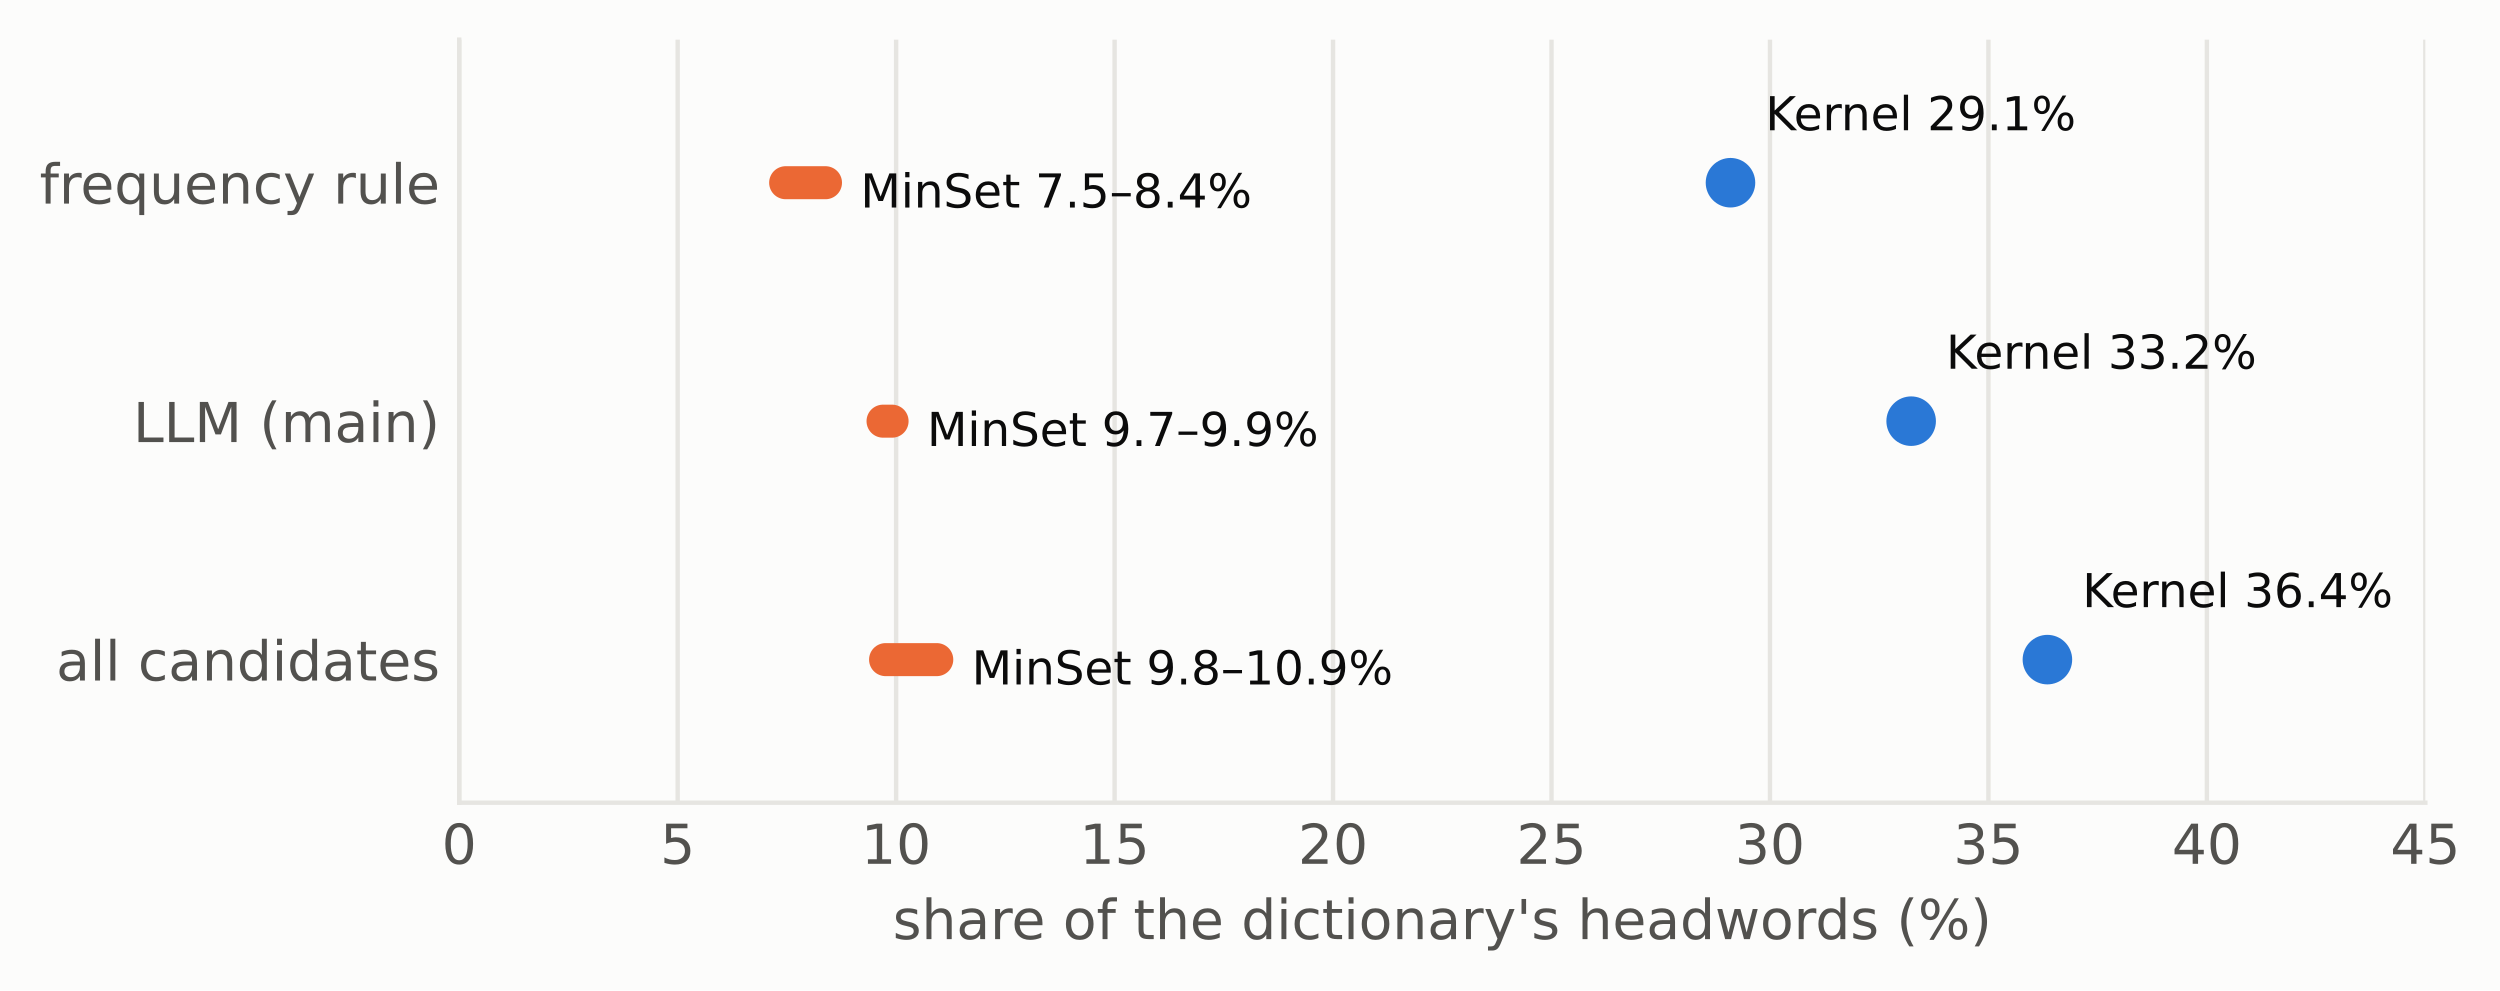
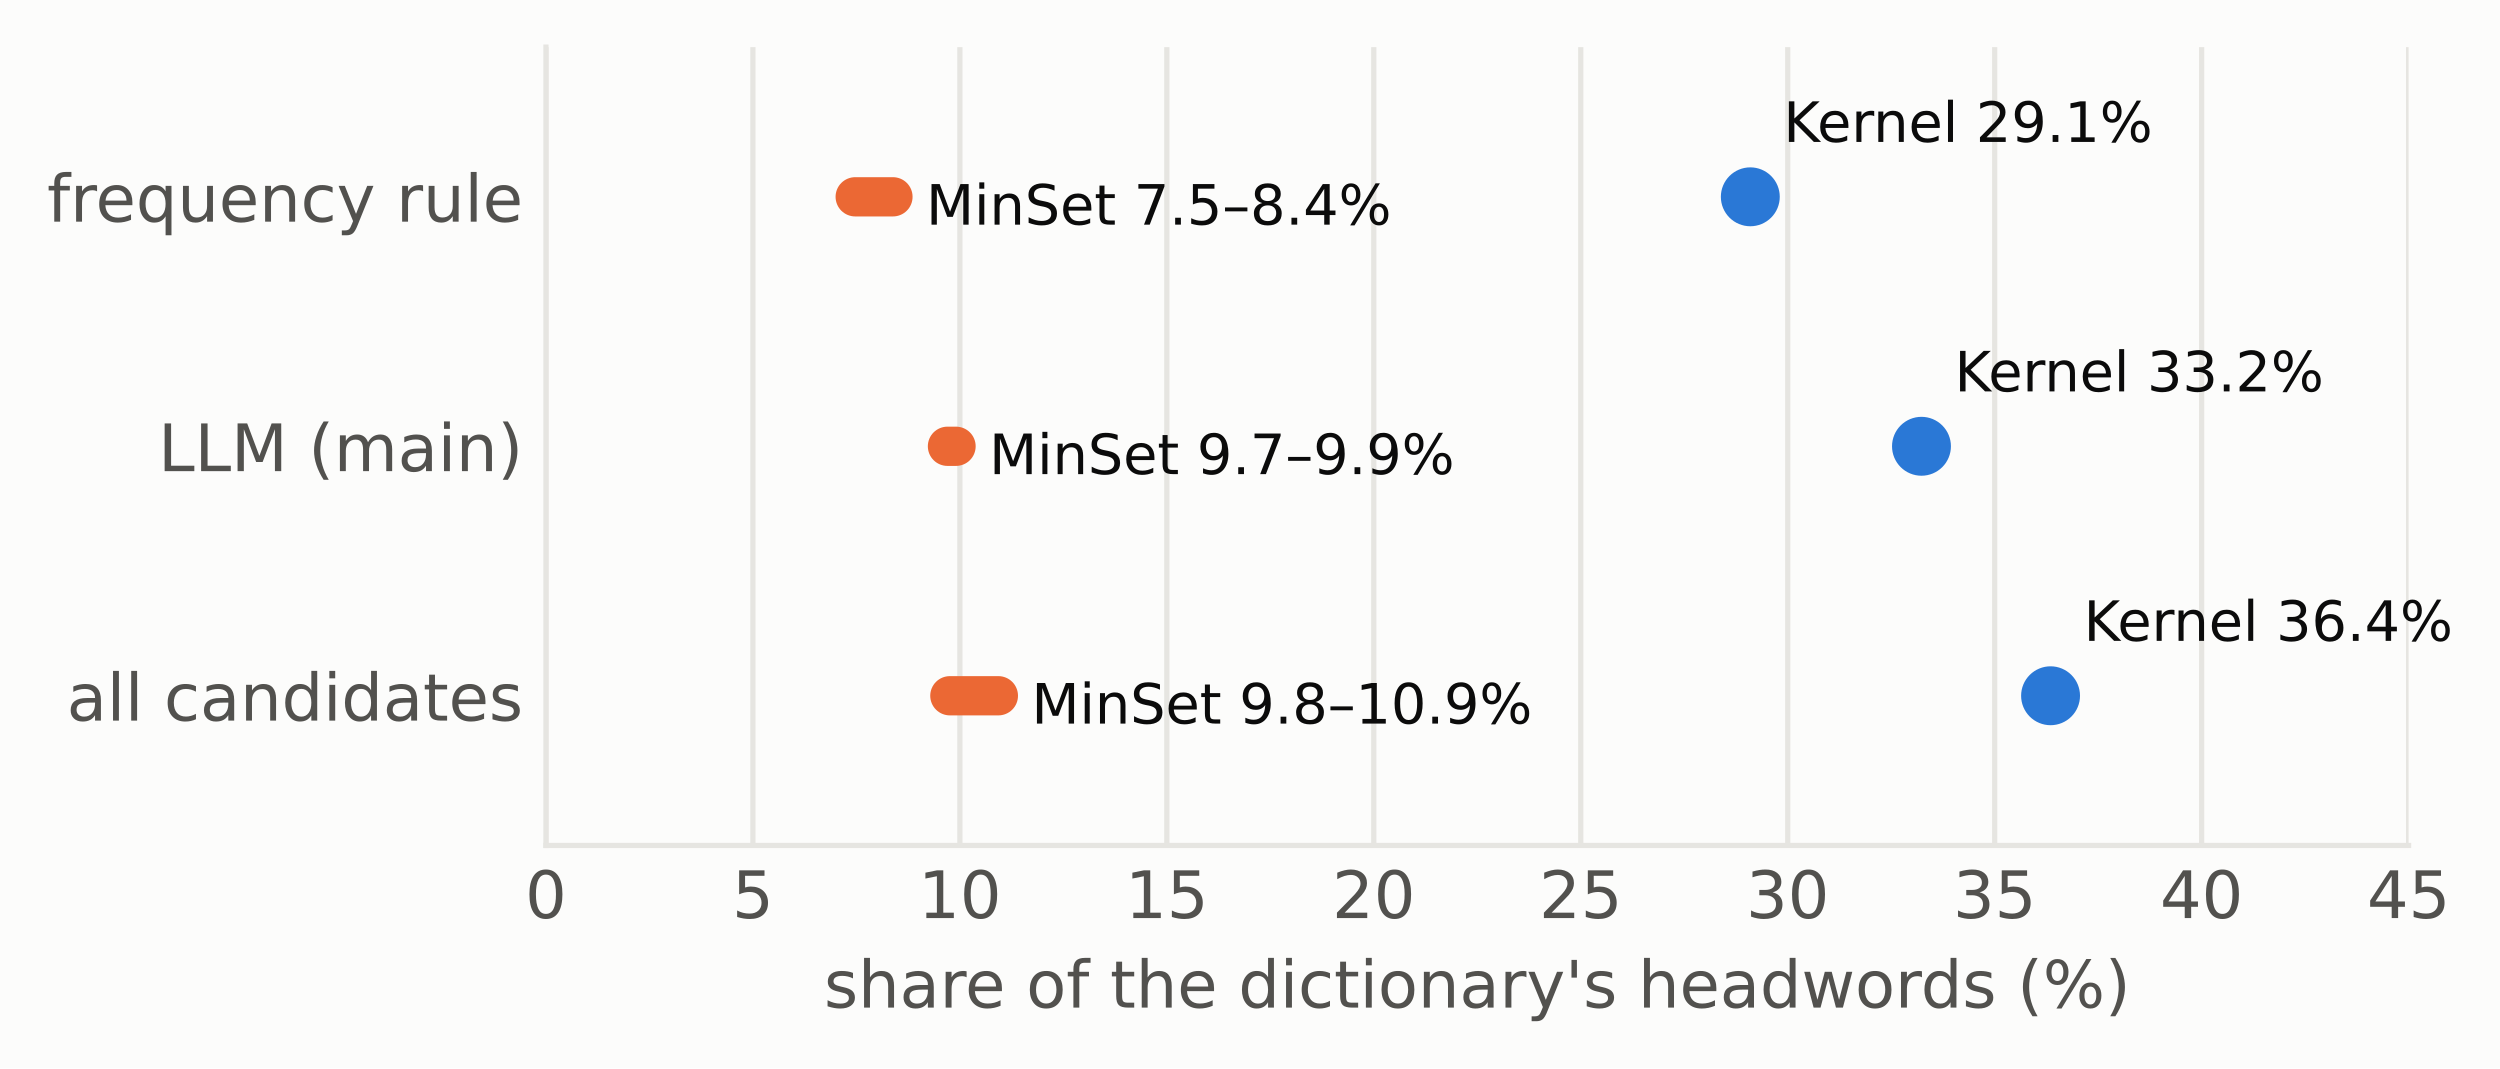
- <svg xmlns="http://www.w3.org/2000/svg" xmlns:xlink="http://www.w3.org/1999/xlink" width="454.093pt" height="179.856pt" viewBox="0 0 454.093 179.856" version="1.1">
+ <svg xmlns="http://www.w3.org/2000/svg" xmlns:xlink="http://www.w3.org/1999/xlink" width="381.955pt" height="163.224pt" viewBox="0 0 381.955 163.224" version="1.1">
  <defs>
    <style type="text/css">*{stroke-linejoin: round; stroke-linecap: butt}</style>
  </defs>
  <g id="figure_1">
    <g id="patch_1">
-       <path d="M 0 179.856  L 454.093 179.856  L 454.093 0  L 0 0  z " style="fill: #fcfcfb" />
+       <path d="M 0 163.224  L 381.955 163.224  L 381.955 0  L 0 0  z " style="fill: #fcfcfb" />
    </g>
    <g id="axes_1">
      <g id="patch_2">
-         <path d="M 83.411 145.8  L 440.531 145.8  L 440.531 7.2  L 83.411 7.2  z " style="fill: #fcfcfb" />
+         <path d="M 83.411 129.168  L 367.991 129.168  L 367.991 7.2  L 83.411 7.2  z " style="fill: #fcfcfb" />
      </g>
      <g id="matplotlib.axis_1">
        <g id="xtick_1">
          <g id="line2d_1">
-             <path d="M 83.411 145.8  L 83.411 7.2  " clip-path="url(#p596a1b1b0e)" style="fill: none; stroke: #e6e5e1; stroke-width: 0.8; stroke-linecap: square" />
+             <path d="M 83.411 129.168  L 83.411 7.2  " clip-path="url(#p645dcffd14)" style="fill: none; stroke: #e6e5e1; stroke-width: 0.8; stroke-linecap: square" />
          </g>
          <g id="line2d_2" />
          <g id="text_1">
-             <g style="fill: #52514e" transform="translate(80.22969 156.8984) scale(0.1 -0.1)">
+             <g style="fill: #52514e" transform="translate(80.22969 140.2664) scale(0.1 -0.1)">
              <defs>
                <path id="DejaVuSans-30" d="M 2034 4250  Q 1547 4250 1301 3770  Q 1056 3291 1056 2328  Q 1056 1369 1301 889  Q 1547 409 2034 409  Q 2525 409 2770 889  Q 3016 1369 3016 2328  Q 3016 3291 2770 3770  Q 2525 4250 2034 4250  z M 2034 4750  Q 2819 4750 3233 4129  Q 3647 3509 3647 2328  Q 3647 1150 3233 529  Q 2819 -91 2034 -91  Q 1250 -91 836 529  Q 422 1150 422 2328  Q 422 3509 836 4129  Q 1250 4750 2034 4750  z " transform="scale(0.015625)" />
              </defs>
              <use xlink:href="#DejaVuSans-30" />
            </g>
          </g>
        </g>
        <g id="xtick_2">
          <g id="line2d_3">
-             <path d="M 123.091 145.8  L 123.091 7.2  " clip-path="url(#p596a1b1b0e)" style="fill: none; stroke: #e6e5e1; stroke-width: 0.8; stroke-linecap: square" />
+             <path d="M 115.031 129.168  L 115.031 7.2  " clip-path="url(#p645dcffd14)" style="fill: none; stroke: #e6e5e1; stroke-width: 0.8; stroke-linecap: square" />
          </g>
          <g id="line2d_4" />
          <g id="text_2">
-             <g style="fill: #52514e" transform="translate(119.9097 156.8984) scale(0.1 -0.1)">
+             <g style="fill: #52514e" transform="translate(111.8497 140.2664) scale(0.1 -0.1)">
              <defs>
                <path id="DejaVuSans-35" d="M 691 4666  L 3169 4666  L 3169 4134  L 1269 4134  L 1269 2991  Q 1406 3038 1543 3061  Q 1681 3084 1819 3084  Q 2600 3084 3056 2656  Q 3513 2228 3513 1497  Q 3513 744 3044 326  Q 2575 -91 1722 -91  Q 1428 -91 1123 -41  Q 819 9 494 109  L 494 744  Q 775 591 1075 516  Q 1375 441 1709 441  Q 2250 441 2565 725  Q 2881 1009 2881 1497  Q 2881 1984 2565 2268  Q 2250 2553 1709 2553  Q 1456 2553 1204 2497  Q 953 2441 691 2322  L 691 4666  z " transform="scale(0.015625)" />
              </defs>
              <use xlink:href="#DejaVuSans-35" />
            </g>
          </g>
        </g>
        <g id="xtick_3">
          <g id="line2d_5">
-             <path d="M 162.771 145.8  L 162.771 7.2  " clip-path="url(#p596a1b1b0e)" style="fill: none; stroke: #e6e5e1; stroke-width: 0.8; stroke-linecap: square" />
+             <path d="M 146.651 129.168  L 146.651 7.2  " clip-path="url(#p645dcffd14)" style="fill: none; stroke: #e6e5e1; stroke-width: 0.8; stroke-linecap: square" />
          </g>
          <g id="line2d_6" />
          <g id="text_3">
-             <g style="fill: #52514e" transform="translate(156.4084 156.8984) scale(0.1 -0.1)">
+             <g style="fill: #52514e" transform="translate(140.2884 140.2664) scale(0.1 -0.1)">
              <defs>
                <path id="DejaVuSans-31" d="M 794 531  L 1825 531  L 1825 4091  L 703 3866  L 703 4441  L 1819 4666  L 2450 4666  L 2450 531  L 3481 531  L 3481 0  L 794 0  L 794 531  z " transform="scale(0.015625)" />
              </defs>
              <use xlink:href="#DejaVuSans-31" />
              <use xlink:href="#DejaVuSans-30" transform="translate(63.62305 0)" />
            </g>
          </g>
        </g>
        <g id="xtick_4">
          <g id="line2d_7">
-             <path d="M 202.451 145.8  L 202.451 7.2  " clip-path="url(#p596a1b1b0e)" style="fill: none; stroke: #e6e5e1; stroke-width: 0.8; stroke-linecap: square" />
+             <path d="M 178.271 129.168  L 178.271 7.2  " clip-path="url(#p645dcffd14)" style="fill: none; stroke: #e6e5e1; stroke-width: 0.8; stroke-linecap: square" />
          </g>
          <g id="line2d_8" />
          <g id="text_4">
-             <g style="fill: #52514e" transform="translate(196.0884 156.8984) scale(0.1 -0.1)">
+             <g style="fill: #52514e" transform="translate(171.9084 140.2664) scale(0.1 -0.1)">
              <use xlink:href="#DejaVuSans-31" />
              <use xlink:href="#DejaVuSans-35" transform="translate(63.62305 0)" />
            </g>
          </g>
        </g>
        <g id="xtick_5">
          <g id="line2d_9">
-             <path d="M 242.131 145.8  L 242.131 7.2  " clip-path="url(#p596a1b1b0e)" style="fill: none; stroke: #e6e5e1; stroke-width: 0.8; stroke-linecap: square" />
+             <path d="M 209.891 129.168  L 209.891 7.2  " clip-path="url(#p645dcffd14)" style="fill: none; stroke: #e6e5e1; stroke-width: 0.8; stroke-linecap: square" />
          </g>
          <g id="line2d_10" />
          <g id="text_5">
-             <g style="fill: #52514e" transform="translate(235.7684 156.8984) scale(0.1 -0.1)">
+             <g style="fill: #52514e" transform="translate(203.5284 140.2664) scale(0.1 -0.1)">
              <defs>
                <path id="DejaVuSans-32" d="M 1228 531  L 3431 531  L 3431 0  L 469 0  L 469 531  Q 828 903 1448 1529  Q 2069 2156 2228 2338  Q 2531 2678 2651 2914  Q 2772 3150 2772 3378  Q 2772 3750 2511 3984  Q 2250 4219 1831 4219  Q 1534 4219 1204 4116  Q 875 4013 500 3803  L 500 4441  Q 881 4594 1212 4672  Q 1544 4750 1819 4750  Q 2544 4750 2975 4387  Q 3406 4025 3406 3419  Q 3406 3131 3298 2873  Q 3191 2616 2906 2266  Q 2828 2175 2409 1742  Q 1991 1309 1228 531  z " transform="scale(0.015625)" />
              </defs>
              <use xlink:href="#DejaVuSans-32" />
              <use xlink:href="#DejaVuSans-30" transform="translate(63.62305 0)" />
            </g>
          </g>
        </g>
        <g id="xtick_6">
          <g id="line2d_11">
-             <path d="M 281.811 145.8  L 281.811 7.2  " clip-path="url(#p596a1b1b0e)" style="fill: none; stroke: #e6e5e1; stroke-width: 0.8; stroke-linecap: square" />
+             <path d="M 241.511 129.168  L 241.511 7.2  " clip-path="url(#p645dcffd14)" style="fill: none; stroke: #e6e5e1; stroke-width: 0.8; stroke-linecap: square" />
          </g>
          <g id="line2d_12" />
          <g id="text_6">
-             <g style="fill: #52514e" transform="translate(275.4484 156.8984) scale(0.1 -0.1)">
+             <g style="fill: #52514e" transform="translate(235.1484 140.2664) scale(0.1 -0.1)">
              <use xlink:href="#DejaVuSans-32" />
              <use xlink:href="#DejaVuSans-35" transform="translate(63.62305 0)" />
            </g>
          </g>
        </g>
        <g id="xtick_7">
          <g id="line2d_13">
-             <path d="M 321.491 145.8  L 321.491 7.2  " clip-path="url(#p596a1b1b0e)" style="fill: none; stroke: #e6e5e1; stroke-width: 0.8; stroke-linecap: square" />
+             <path d="M 273.131 129.168  L 273.131 7.2  " clip-path="url(#p645dcffd14)" style="fill: none; stroke: #e6e5e1; stroke-width: 0.8; stroke-linecap: square" />
          </g>
          <g id="line2d_14" />
          <g id="text_7">
-             <g style="fill: #52514e" transform="translate(315.1284 156.8984) scale(0.1 -0.1)">
+             <g style="fill: #52514e" transform="translate(266.7684 140.2664) scale(0.1 -0.1)">
              <defs>
                <path id="DejaVuSans-33" d="M 2597 2516  Q 3050 2419 3304 2112  Q 3559 1806 3559 1356  Q 3559 666 3084 287  Q 2609 -91 1734 -91  Q 1441 -91 1130 -33  Q 819 25 488 141  L 488 750  Q 750 597 1062 519  Q 1375 441 1716 441  Q 2309 441 2620 675  Q 2931 909 2931 1356  Q 2931 1769 2642 2001  Q 2353 2234 1838 2234  L 1294 2234  L 1294 2753  L 1863 2753  Q 2328 2753 2575 2939  Q 2822 3125 2822 3475  Q 2822 3834 2567 4026  Q 2313 4219 1838 4219  Q 1578 4219 1281 4162  Q 984 4106 628 3988  L 628 4550  Q 988 4650 1302 4700  Q 1616 4750 1894 4750  Q 2613 4750 3031 4423  Q 3450 4097 3450 3541  Q 3450 3153 3228 2886  Q 3006 2619 2597 2516  z " transform="scale(0.015625)" />
              </defs>
              <use xlink:href="#DejaVuSans-33" />
              <use xlink:href="#DejaVuSans-30" transform="translate(63.62305 0)" />
            </g>
          </g>
        </g>
        <g id="xtick_8">
          <g id="line2d_15">
-             <path d="M 361.171 145.8  L 361.171 7.2  " clip-path="url(#p596a1b1b0e)" style="fill: none; stroke: #e6e5e1; stroke-width: 0.8; stroke-linecap: square" />
+             <path d="M 304.751 129.168  L 304.751 7.2  " clip-path="url(#p645dcffd14)" style="fill: none; stroke: #e6e5e1; stroke-width: 0.8; stroke-linecap: square" />
          </g>
          <g id="line2d_16" />
          <g id="text_8">
-             <g style="fill: #52514e" transform="translate(354.8084 156.8984) scale(0.1 -0.1)">
+             <g style="fill: #52514e" transform="translate(298.3884 140.2664) scale(0.1 -0.1)">
              <use xlink:href="#DejaVuSans-33" />
              <use xlink:href="#DejaVuSans-35" transform="translate(63.62305 0)" />
            </g>
          </g>
        </g>
        <g id="xtick_9">
          <g id="line2d_17">
-             <path d="M 400.851 145.8  L 400.851 7.2  " clip-path="url(#p596a1b1b0e)" style="fill: none; stroke: #e6e5e1; stroke-width: 0.8; stroke-linecap: square" />
+             <path d="M 336.371 129.168  L 336.371 7.2  " clip-path="url(#p645dcffd14)" style="fill: none; stroke: #e6e5e1; stroke-width: 0.8; stroke-linecap: square" />
          </g>
          <g id="line2d_18" />
          <g id="text_9">
-             <g style="fill: #52514e" transform="translate(394.4884 156.8984) scale(0.1 -0.1)">
+             <g style="fill: #52514e" transform="translate(330.0084 140.2664) scale(0.1 -0.1)">
              <defs>
                <path id="DejaVuSans-34" d="M 2419 4116  L 825 1625  L 2419 1625  L 2419 4116  z M 2253 4666  L 3047 4666  L 3047 1625  L 3713 1625  L 3713 1100  L 3047 1100  L 3047 0  L 2419 0  L 2419 1100  L 313 1100  L 313 1709  L 2253 4666  z " transform="scale(0.015625)" />
              </defs>
              <use xlink:href="#DejaVuSans-34" />
              <use xlink:href="#DejaVuSans-30" transform="translate(63.62305 0)" />
            </g>
          </g>
        </g>
        <g id="xtick_10">
          <g id="line2d_19">
-             <path d="M 440.531 145.8  L 440.531 7.2  " clip-path="url(#p596a1b1b0e)" style="fill: none; stroke: #e6e5e1; stroke-width: 0.8; stroke-linecap: square" />
+             <path d="M 367.991 129.168  L 367.991 7.2  " clip-path="url(#p645dcffd14)" style="fill: none; stroke: #e6e5e1; stroke-width: 0.8; stroke-linecap: square" />
          </g>
          <g id="line2d_20" />
          <g id="text_10">
-             <g style="fill: #52514e" transform="translate(434.1684 156.8984) scale(0.1 -0.1)">
+             <g style="fill: #52514e" transform="translate(361.6284 140.2664) scale(0.1 -0.1)">
              <use xlink:href="#DejaVuSans-34" />
              <use xlink:href="#DejaVuSans-35" transform="translate(63.62305 0)" />
            </g>
          </g>
        </g>
        <g id="text_11">
-           <g style="fill: #52514e" transform="translate(162.1647 170.5766) scale(0.1 -0.1)">
+           <g style="fill: #52514e" transform="translate(125.8947 153.9446) scale(0.1 -0.1)">
            <defs>
              <path id="DejaVuSans-73" d="M 2834 3397  L 2834 2853  Q 2591 2978 2328 3040  Q 2066 3103 1784 3103  Q 1356 3103 1142 2972  Q 928 2841 928 2578  Q 928 2378 1081 2264  Q 1234 2150 1697 2047  L 1894 2003  Q 2506 1872 2764 1633  Q 3022 1394 3022 966  Q 3022 478 2636 193  Q 2250 -91 1575 -91  Q 1294 -91 989 -36  Q 684 19 347 128  L 347 722  Q 666 556 975 473  Q 1284 391 1588 391  Q 1994 391 2212 530  Q 2431 669 2431 922  Q 2431 1156 2273 1281  Q 2116 1406 1581 1522  L 1381 1569  Q 847 1681 609 1914  Q 372 2147 372 2553  Q 372 3047 722 3315  Q 1072 3584 1716 3584  Q 2034 3584 2315 3537  Q 2597 3491 2834 3397  z " transform="scale(0.015625)" />
              <path id="DejaVuSans-68" d="M 3513 2113  L 3513 0  L 2938 0  L 2938 2094  Q 2938 2591 2744 2837  Q 2550 3084 2163 3084  Q 1697 3084 1428 2787  Q 1159 2491 1159 1978  L 1159 0  L 581 0  L 581 4863  L 1159 4863  L 1159 2956  Q 1366 3272 1645 3428  Q 1925 3584 2291 3584  Q 2894 3584 3203 3211  Q 3513 2838 3513 2113  z " transform="scale(0.015625)" />
              <path id="DejaVuSans-61" d="M 2194 1759  Q 1497 1759 1228 1600  Q 959 1441 959 1056  Q 959 750 1161 570  Q 1363 391 1709 391  Q 2188 391 2477 730  Q 2766 1069 2766 1631  L 2766 1759  L 2194 1759  z M 3341 1997  L 3341 0  L 2766 0  L 2766 531  Q 2569 213 2275 61  Q 1981 -91 1556 -91  Q 1019 -91 701 211  Q 384 513 384 1019  Q 384 1609 779 1909  Q 1175 2209 1959 2209  L 2766 2209  L 2766 2266  Q 2766 2663 2505 2880  Q 2244 3097 1772 3097  Q 1472 3097 1187 3025  Q 903 2953 641 2809  L 641 3341  Q 956 3463 1253 3523  Q 1550 3584 1831 3584  Q 2591 3584 2966 3190  Q 3341 2797 3341 1997  z " transform="scale(0.015625)" />
              <path id="DejaVuSans-72" d="M 2631 2963  Q 2534 3019 2420 3045  Q 2306 3072 2169 3072  Q 1681 3072 1420 2755  Q 1159 2438 1159 1844  L 1159 0  L 581 0  L 581 3500  L 1159 3500  L 1159 2956  Q 1341 3275 1631 3429  Q 1922 3584 2338 3584  Q 2397 3584 2469 3576  Q 2541 3569 2628 3553  L 2631 2963  z " transform="scale(0.015625)" />
              <path id="DejaVuSans-65" d="M 3597 1894  L 3597 1613  L 953 1613  Q 991 1019 1311 708  Q 1631 397 2203 397  Q 2534 397 2845 478  Q 3156 559 3463 722  L 3463 178  Q 3153 47 2828 -22  Q 2503 -91 2169 -91  Q 1331 -91 842 396  Q 353 884 353 1716  Q 353 2575 817 3079  Q 1281 3584 2069 3584  Q 2775 3584 3186 3129  Q 3597 2675 3597 1894  z M 3022 2063  Q 3016 2534 2758 2815  Q 2500 3097 2075 3097  Q 1594 3097 1305 2825  Q 1016 2553 972 2059  L 3022 2063  z " transform="scale(0.015625)" />
              <path id="DejaVuSans-20" transform="scale(0.015625)" />
              <path id="DejaVuSans-6f" d="M 1959 3097  Q 1497 3097 1228 2736  Q 959 2375 959 1747  Q 959 1119 1226 758  Q 1494 397 1959 397  Q 2419 397 2687 759  Q 2956 1122 2956 1747  Q 2956 2369 2687 2733  Q 2419 3097 1959 3097  z M 1959 3584  Q 2709 3584 3137 3096  Q 3566 2609 3566 1747  Q 3566 888 3137 398  Q 2709 -91 1959 -91  Q 1206 -91 779 398  Q 353 888 353 1747  Q 353 2609 779 3096  Q 1206 3584 1959 3584  z " transform="scale(0.015625)" />
              <path id="DejaVuSans-66" d="M 2375 4863  L 2375 4384  L 1825 4384  Q 1516 4384 1395 4259  Q 1275 4134 1275 3809  L 1275 3500  L 2222 3500  L 2222 3053  L 1275 3053  L 1275 0  L 697 0  L 697 3053  L 147 3053  L 147 3500  L 697 3500  L 697 3744  Q 697 4328 969 4595  Q 1241 4863 1831 4863  L 2375 4863  z " transform="scale(0.015625)" />
              <path id="DejaVuSans-74" d="M 1172 4494  L 1172 3500  L 2356 3500  L 2356 3053  L 1172 3053  L 1172 1153  Q 1172 725 1289 603  Q 1406 481 1766 481  L 2356 481  L 2356 0  L 1766 0  Q 1100 0 847 248  Q 594 497 594 1153  L 594 3053  L 172 3053  L 172 3500  L 594 3500  L 594 4494  L 1172 4494  z " transform="scale(0.015625)" />
              <path id="DejaVuSans-64" d="M 2906 2969  L 2906 4863  L 3481 4863  L 3481 0  L 2906 0  L 2906 525  Q 2725 213 2448 61  Q 2172 -91 1784 -91  Q 1150 -91 751 415  Q 353 922 353 1747  Q 353 2572 751 3078  Q 1150 3584 1784 3584  Q 2172 3584 2448 3432  Q 2725 3281 2906 2969  z M 947 1747  Q 947 1113 1208 752  Q 1469 391 1925 391  Q 2381 391 2643 752  Q 2906 1113 2906 1747  Q 2906 2381 2643 2742  Q 2381 3103 1925 3103  Q 1469 3103 1208 2742  Q 947 2381 947 1747  z " transform="scale(0.015625)" />
              <path id="DejaVuSans-69" d="M 603 3500  L 1178 3500  L 1178 0  L 603 0  L 603 3500  z M 603 4863  L 1178 4863  L 1178 4134  L 603 4134  L 603 4863  z " transform="scale(0.015625)" />
              <path id="DejaVuSans-63" d="M 3122 3366  L 3122 2828  Q 2878 2963 2633 3030  Q 2388 3097 2138 3097  Q 1578 3097 1268 2742  Q 959 2388 959 1747  Q 959 1106 1268 751  Q 1578 397 2138 397  Q 2388 397 2633 464  Q 2878 531 3122 666  L 3122 134  Q 2881 22 2623 -34  Q 2366 -91 2075 -91  Q 1284 -91 818 406  Q 353 903 353 1747  Q 353 2603 823 3093  Q 1294 3584 2113 3584  Q 2378 3584 2631 3529  Q 2884 3475 3122 3366  z " transform="scale(0.015625)" />
              <path id="DejaVuSans-6e" d="M 3513 2113  L 3513 0  L 2938 0  L 2938 2094  Q 2938 2591 2744 2837  Q 2550 3084 2163 3084  Q 1697 3084 1428 2787  Q 1159 2491 1159 1978  L 1159 0  L 581 0  L 581 3500  L 1159 3500  L 1159 2956  Q 1366 3272 1645 3428  Q 1925 3584 2291 3584  Q 2894 3584 3203 3211  Q 3513 2838 3513 2113  z " transform="scale(0.015625)" />
              <path id="DejaVuSans-79" d="M 2059 -325  Q 1816 -950 1584 -1140  Q 1353 -1331 966 -1331  L 506 -1331  L 506 -850  L 844 -850  Q 1081 -850 1212 -737  Q 1344 -625 1503 -206  L 1606 56  L 191 3500  L 800 3500  L 1894 763  L 2988 3500  L 3597 3500  L 2059 -325  z " transform="scale(0.015625)" />
              <path id="DejaVuSans-27" d="M 1147 4666  L 1147 2931  L 616 2931  L 616 4666  L 1147 4666  z " transform="scale(0.015625)" />
              <path id="DejaVuSans-77" d="M 269 3500  L 844 3500  L 1563 769  L 2278 3500  L 2956 3500  L 3675 769  L 4391 3500  L 4966 3500  L 4050 0  L 3372 0  L 2619 2869  L 1863 0  L 1184 0  L 269 3500  z " transform="scale(0.015625)" />
              <path id="DejaVuSans-28" d="M 1984 4856  Q 1566 4138 1362 3434  Q 1159 2731 1159 2009  Q 1159 1288 1364 580  Q 1569 -128 1984 -844  L 1484 -844  Q 1016 -109 783 600  Q 550 1309 550 2009  Q 550 2706 781 3412  Q 1013 4119 1484 4856  L 1984 4856  z " transform="scale(0.015625)" />
              <path id="DejaVuSans-25" d="M 4653 2053  Q 4381 2053 4226 1822  Q 4072 1591 4072 1178  Q 4072 772 4226 539  Q 4381 306 4653 306  Q 4919 306 5073 539  Q 5228 772 5228 1178  Q 5228 1588 5073 1820  Q 4919 2053 4653 2053  z M 4653 2450  Q 5147 2450 5437 2106  Q 5728 1763 5728 1178  Q 5728 594 5436 251  Q 5144 -91 4653 -91  Q 4153 -91 3862 251  Q 3572 594 3572 1178  Q 3572 1766 3864 2108  Q 4156 2450 4653 2450  z M 1428 4353  Q 1159 4353 1004 4120  Q 850 3888 850 3481  Q 850 3069 1003 2837  Q 1156 2606 1428 2606  Q 1700 2606 1854 2837  Q 2009 3069 2009 3481  Q 2009 3884 1853 4118  Q 1697 4353 1428 4353  z M 4250 4750  L 4750 4750  L 1831 -91  L 1331 -91  L 4250 4750  z M 1428 4750  Q 1922 4750 2215 4408  Q 2509 4066 2509 3481  Q 2509 2891 2217 2550  Q 1925 2209 1428 2209  Q 931 2209 642 2551  Q 353 2894 353 3481  Q 353 4063 643 4406  Q 934 4750 1428 4750  z " transform="scale(0.015625)" />
              <path id="DejaVuSans-29" d="M 513 4856  L 1013 4856  Q 1481 4119 1714 3412  Q 1947 2706 1947 2009  Q 1947 1309 1714 600  Q 1481 -109 1013 -844  L 513 -844  Q 928 -128 1133 580  Q 1338 1288 1338 2009  Q 1338 2731 1133 3434  Q 928 4138 513 4856  z " transform="scale(0.015625)" />
            </defs>
            <use xlink:href="#DejaVuSans-73" />
            <use xlink:href="#DejaVuSans-68" transform="translate(52.09961 0)" />
            <use xlink:href="#DejaVuSans-61" transform="translate(115.4785 0)" />
            <use xlink:href="#DejaVuSans-72" transform="translate(176.7578 0)" />
            <use xlink:href="#DejaVuSans-65" transform="translate(215.6211 0)" />
            <use xlink:href="#DejaVuSans-20" transform="translate(277.1445 0)" />
            <use xlink:href="#DejaVuSans-6f" transform="translate(308.9316 0)" />
            <use xlink:href="#DejaVuSans-66" transform="translate(370.1133 0)" />
            <use xlink:href="#DejaVuSans-20" transform="translate(405.3184 0)" />
            <use xlink:href="#DejaVuSans-74" transform="translate(437.1055 0)" />
            <use xlink:href="#DejaVuSans-68" transform="translate(476.3145 0)" />
            <use xlink:href="#DejaVuSans-65" transform="translate(539.6934 0)" />
            <use xlink:href="#DejaVuSans-20" transform="translate(601.2168 0)" />
            <use xlink:href="#DejaVuSans-64" transform="translate(633.0039 0)" />
            <use xlink:href="#DejaVuSans-69" transform="translate(696.4805 0)" />
            <use xlink:href="#DejaVuSans-63" transform="translate(724.2637 0)" />
            <use xlink:href="#DejaVuSans-74" transform="translate(779.2441 0)" />
            <use xlink:href="#DejaVuSans-69" transform="translate(818.4531 0)" />
            <use xlink:href="#DejaVuSans-6f" transform="translate(846.2363 0)" />
            <use xlink:href="#DejaVuSans-6e" transform="translate(907.418 0)" />
            <use xlink:href="#DejaVuSans-61" transform="translate(970.7969 0)" />
            <use xlink:href="#DejaVuSans-72" transform="translate(1032.076 0)" />
            <use xlink:href="#DejaVuSans-79" transform="translate(1073.189 0)" />
            <use xlink:href="#DejaVuSans-27" transform="translate(1132.369 0)" />
            <use xlink:href="#DejaVuSans-73" transform="translate(1159.859 0)" />
            <use xlink:href="#DejaVuSans-20" transform="translate(1211.959 0)" />
            <use xlink:href="#DejaVuSans-68" transform="translate(1243.746 0)" />
            <use xlink:href="#DejaVuSans-65" transform="translate(1307.125 0)" />
            <use xlink:href="#DejaVuSans-61" transform="translate(1368.648 0)" />
            <use xlink:href="#DejaVuSans-64" transform="translate(1429.928 0)" />
            <use xlink:href="#DejaVuSans-77" transform="translate(1493.404 0)" />
            <use xlink:href="#DejaVuSans-6f" transform="translate(1575.191 0)" />
            <use xlink:href="#DejaVuSans-72" transform="translate(1636.373 0)" />
            <use xlink:href="#DejaVuSans-64" transform="translate(1675.736 0)" />
            <use xlink:href="#DejaVuSans-73" transform="translate(1739.213 0)" />
            <use xlink:href="#DejaVuSans-20" transform="translate(1791.312 0)" />
            <use xlink:href="#DejaVuSans-28" transform="translate(1823.1 0)" />
            <use xlink:href="#DejaVuSans-25" transform="translate(1862.113 0)" />
            <use xlink:href="#DejaVuSans-29" transform="translate(1957.133 0)" />
          </g>
        </g>
      </g>
      <g id="matplotlib.axis_2">
        <g id="ytick_1">
          <g id="line2d_21" />
          <g id="text_12">
-             <g style="fill: #52514e" transform="translate(7.2 36.98672) scale(0.1 -0.1)">
+             <g style="fill: #52514e" transform="translate(7.2 33.86822) scale(0.1 -0.1)">
              <defs>
                <path id="DejaVuSans-71" d="M 947 1747  Q 947 1113 1208 752  Q 1469 391 1925 391  Q 2381 391 2643 752  Q 2906 1113 2906 1747  Q 2906 2381 2643 2742  Q 2381 3103 1925 3103  Q 1469 3103 1208 2742  Q 947 2381 947 1747  z M 2906 525  Q 2725 213 2448 61  Q 2172 -91 1784 -91  Q 1150 -91 751 415  Q 353 922 353 1747  Q 353 2572 751 3078  Q 1150 3584 1784 3584  Q 2172 3584 2448 3432  Q 2725 3281 2906 2969  L 2906 3500  L 3481 3500  L 3481 -1331  L 2906 -1331  L 2906 525  z " transform="scale(0.015625)" />
                <path id="DejaVuSans-75" d="M 544 1381  L 544 3500  L 1119 3500  L 1119 1403  Q 1119 906 1312 657  Q 1506 409 1894 409  Q 2359 409 2629 706  Q 2900 1003 2900 1516  L 2900 3500  L 3475 3500  L 3475 0  L 2900 0  L 2900 538  Q 2691 219 2414 64  Q 2138 -91 1772 -91  Q 1169 -91 856 284  Q 544 659 544 1381  z M 1991 3584  L 1991 3584  z " transform="scale(0.015625)" />
                <path id="DejaVuSans-6c" d="M 603 4863  L 1178 4863  L 1178 0  L 603 0  L 603 4863  z " transform="scale(0.015625)" />
              </defs>
              <use xlink:href="#DejaVuSans-66" />
              <use xlink:href="#DejaVuSans-72" transform="translate(35.20508 0)" />
              <use xlink:href="#DejaVuSans-65" transform="translate(74.06836 0)" />
              <use xlink:href="#DejaVuSans-71" transform="translate(135.5918 0)" />
              <use xlink:href="#DejaVuSans-75" transform="translate(199.0684 0)" />
              <use xlink:href="#DejaVuSans-65" transform="translate(262.4473 0)" />
              <use xlink:href="#DejaVuSans-6e" transform="translate(323.9707 0)" />
              <use xlink:href="#DejaVuSans-63" transform="translate(387.3496 0)" />
              <use xlink:href="#DejaVuSans-79" transform="translate(442.3301 0)" />
              <use xlink:href="#DejaVuSans-20" transform="translate(501.5098 0)" />
              <use xlink:href="#DejaVuSans-72" transform="translate(533.2969 0)" />
              <use xlink:href="#DejaVuSans-75" transform="translate(574.4102 0)" />
              <use xlink:href="#DejaVuSans-6c" transform="translate(637.7891 0)" />
              <use xlink:href="#DejaVuSans-65" transform="translate(665.5723 0)" />
            </g>
          </g>
        </g>
        <g id="ytick_2">
          <g id="line2d_22" />
          <g id="text_13">
-             <g style="fill: #52514e" transform="translate(24.17344 80.29922) scale(0.1 -0.1)">
+             <g style="fill: #52514e" transform="translate(24.17344 71.98322) scale(0.1 -0.1)">
              <defs>
                <path id="DejaVuSans-4c" d="M 628 4666  L 1259 4666  L 1259 531  L 3531 531  L 3531 0  L 628 0  L 628 4666  z " transform="scale(0.015625)" />
                <path id="DejaVuSans-4d" d="M 628 4666  L 1569 4666  L 2759 1491  L 3956 4666  L 4897 4666  L 4897 0  L 4281 0  L 4281 4097  L 3078 897  L 2444 897  L 1241 4097  L 1241 0  L 628 0  L 628 4666  z " transform="scale(0.015625)" />
                <path id="DejaVuSans-6d" d="M 3328 2828  Q 3544 3216 3844 3400  Q 4144 3584 4550 3584  Q 5097 3584 5394 3201  Q 5691 2819 5691 2113  L 5691 0  L 5113 0  L 5113 2094  Q 5113 2597 4934 2840  Q 4756 3084 4391 3084  Q 3944 3084 3684 2787  Q 3425 2491 3425 1978  L 3425 0  L 2847 0  L 2847 2094  Q 2847 2600 2669 2842  Q 2491 3084 2119 3084  Q 1678 3084 1418 2786  Q 1159 2488 1159 1978  L 1159 0  L 581 0  L 581 3500  L 1159 3500  L 1159 2956  Q 1356 3278 1631 3431  Q 1906 3584 2284 3584  Q 2666 3584 2933 3390  Q 3200 3197 3328 2828  z " transform="scale(0.015625)" />
              </defs>
              <use xlink:href="#DejaVuSans-4c" />
              <use xlink:href="#DejaVuSans-4c" transform="translate(55.71289 0)" />
              <use xlink:href="#DejaVuSans-4d" transform="translate(111.4258 0)" />
              <use xlink:href="#DejaVuSans-20" transform="translate(197.7051 0)" />
              <use xlink:href="#DejaVuSans-28" transform="translate(229.4922 0)" />
              <use xlink:href="#DejaVuSans-6d" transform="translate(268.5059 0)" />
              <use xlink:href="#DejaVuSans-61" transform="translate(365.918 0)" />
              <use xlink:href="#DejaVuSans-69" transform="translate(427.1973 0)" />
              <use xlink:href="#DejaVuSans-6e" transform="translate(454.9805 0)" />
              <use xlink:href="#DejaVuSans-29" transform="translate(518.3594 0)" />
            </g>
          </g>
        </g>
        <g id="ytick_3">
          <g id="line2d_23" />
          <g id="text_14">
-             <g style="fill: #52514e" transform="translate(10.19844 123.6117) scale(0.1 -0.1)">
+             <g style="fill: #52514e" transform="translate(10.19844 110.0982) scale(0.1 -0.1)">
              <use xlink:href="#DejaVuSans-61" />
              <use xlink:href="#DejaVuSans-6c" transform="translate(61.2793 0)" />
              <use xlink:href="#DejaVuSans-6c" transform="translate(89.0625 0)" />
              <use xlink:href="#DejaVuSans-20" transform="translate(116.8457 0)" />
              <use xlink:href="#DejaVuSans-63" transform="translate(148.6328 0)" />
              <use xlink:href="#DejaVuSans-61" transform="translate(203.6133 0)" />
              <use xlink:href="#DejaVuSans-6e" transform="translate(264.8926 0)" />
              <use xlink:href="#DejaVuSans-64" transform="translate(328.2715 0)" />
              <use xlink:href="#DejaVuSans-69" transform="translate(391.748 0)" />
              <use xlink:href="#DejaVuSans-64" transform="translate(419.5312 0)" />
              <use xlink:href="#DejaVuSans-61" transform="translate(483.0078 0)" />
              <use xlink:href="#DejaVuSans-74" transform="translate(544.2871 0)" />
              <use xlink:href="#DejaVuSans-65" transform="translate(583.4961 0)" />
              <use xlink:href="#DejaVuSans-73" transform="translate(645.0195 0)" />
            </g>
          </g>
        </g>
      </g>
      <g id="patch_3">
-         <path d="M 83.411 145.8  L 83.411 7.2  " style="fill: none; stroke: #e6e5e1; stroke-width: 0.8; stroke-linejoin: miter; stroke-linecap: square" />
+         <path d="M 83.411 129.168  L 83.411 7.2  " style="fill: none; stroke: #e6e5e1; stroke-width: 0.8; stroke-linejoin: miter; stroke-linecap: square" />
      </g>
      <g id="patch_4">
-         <path d="M 83.411 145.8  L 440.531 145.8  " style="fill: none; stroke: #e6e5e1; stroke-width: 0.8; stroke-linejoin: miter; stroke-linecap: square" />
+         <path d="M 83.411 129.168  L 367.991 129.168  " style="fill: none; stroke: #e6e5e1; stroke-width: 0.8; stroke-linejoin: miter; stroke-linecap: square" />
      </g>
      <g id="line2d_24">
        <defs>
-           <path id="mfe31ba5e69" d="M 0 4  C 1.061 4 2.078 3.579 2.828 2.828  C 3.579 2.078 4 1.061 4 0  C 4 -1.061 3.579 -2.078 2.828 -2.828  C 2.078 -3.579 1.061 -4 0 -4  C -1.061 -4 -2.078 -3.579 -2.828 -2.828  C -3.579 -2.078 -4 -1.061 -4 0  C -4 1.061 -3.579 2.078 -2.828 2.828  C -2.078 3.579 -1.061 4 0 4  z " style="stroke: #2a78d6" />
+           <path id="m0d2efb0636" d="M 0 4  C 1.061 4 2.078 3.579 2.828 2.828  C 3.579 2.078 4 1.061 4 0  C 4 -1.061 3.579 -2.078 2.828 -2.828  C 2.078 -3.579 1.061 -4 0 -4  C -1.061 -4 -2.078 -3.579 -2.828 -2.828  C -3.579 -2.078 -4 -1.061 -4 0  C -4 1.061 -3.579 2.078 -2.828 2.828  C -2.078 3.579 -1.061 4 0 4  z " style="stroke: #2a78d6" />
        </defs>
-         <g clip-path="url(#p596a1b1b0e)">
-           <use xlink:href="#mfe31ba5e69" x="314.32" y="33.188" style="fill: #2a78d6; stroke: #2a78d6" />
+         <g clip-path="url(#p645dcffd14)">
+           <use xlink:href="#m0d2efb0636" x="267.416" y="30.069" style="fill: #2a78d6; stroke: #2a78d6" />
        </g>
      </g>
      <g id="line2d_25">
-         <path d="M 142.704 33.188  L 149.939 33.188  " clip-path="url(#p596a1b1b0e)" style="fill: none; stroke: #eb6834; stroke-width: 6; stroke-linecap: round" />
+         <path d="M 130.66 30.069  L 136.425 30.069  " clip-path="url(#p645dcffd14)" style="fill: none; stroke: #eb6834; stroke-width: 6; stroke-linecap: round" />
      </g>
      <g id="text_15">
-         <g style="fill: #0b0b0b" transform="translate(320.6686 23.65875) scale(0.085 -0.085)">
+         <g style="fill: #0b0b0b" transform="translate(272.4756 21.6837) scale(0.085 -0.085)">
          <defs>
            <path id="DejaVuSans-4b" d="M 628 4666  L 1259 4666  L 1259 2694  L 3353 4666  L 4166 4666  L 1850 2491  L 4331 0  L 3500 0  L 1259 2247  L 1259 0  L 628 0  L 628 4666  z " transform="scale(0.015625)" />
            <path id="DejaVuSans-39" d="M 703 97  L 703 672  Q 941 559 1184 500  Q 1428 441 1663 441  Q 2288 441 2617 861  Q 2947 1281 2994 2138  Q 2813 1869 2534 1725  Q 2256 1581 1919 1581  Q 1219 1581 811 2004  Q 403 2428 403 3163  Q 403 3881 828 4315  Q 1253 4750 1959 4750  Q 2769 4750 3195 4129  Q 3622 3509 3622 2328  Q 3622 1225 3098 567  Q 2575 -91 1691 -91  Q 1453 -91 1209 -44  Q 966 3 703 97  z M 1959 2075  Q 2384 2075 2632 2365  Q 2881 2656 2881 3163  Q 2881 3666 2632 3958  Q 2384 4250 1959 4250  Q 1534 4250 1286 3958  Q 1038 3666 1038 3163  Q 1038 2656 1286 2365  Q 1534 2075 1959 2075  z " transform="scale(0.015625)" />
            <path id="DejaVuSans-2e" d="M 684 794  L 1344 794  L 1344 0  L 684 0  L 684 794  z " transform="scale(0.015625)" />
          </defs>
          <use xlink:href="#DejaVuSans-4b" />
          <use xlink:href="#DejaVuSans-65" transform="translate(60.57617 0)" />
          <use xlink:href="#DejaVuSans-72" transform="translate(122.0996 0)" />
          <use xlink:href="#DejaVuSans-6e" transform="translate(161.4629 0)" />
          <use xlink:href="#DejaVuSans-65" transform="translate(224.8418 0)" />
          <use xlink:href="#DejaVuSans-6c" transform="translate(286.3652 0)" />
          <use xlink:href="#DejaVuSans-20" transform="translate(314.1484 0)" />
          <use xlink:href="#DejaVuSans-32" transform="translate(345.9355 0)" />
          <use xlink:href="#DejaVuSans-39" transform="translate(409.5586 0)" />
          <use xlink:href="#DejaVuSans-2e" transform="translate(473.1816 0)" />
          <use xlink:href="#DejaVuSans-31" transform="translate(504.9688 0)" />
          <use xlink:href="#DejaVuSans-25" transform="translate(568.5918 0)" />
        </g>
      </g>
      <g id="text_16">
-         <g style="fill: #0b0b0b" transform="translate(156.2877 37.69859) scale(0.085 -0.085)">
+         <g style="fill: #0b0b0b" transform="translate(141.4846 34.32022) scale(0.085 -0.085)">
          <defs>
            <path id="DejaVuSans-53" d="M 3425 4513  L 3425 3897  Q 3066 4069 2747 4153  Q 2428 4238 2131 4238  Q 1616 4238 1336 4038  Q 1056 3838 1056 3469  Q 1056 3159 1242 3001  Q 1428 2844 1947 2747  L 2328 2669  Q 3034 2534 3370 2195  Q 3706 1856 3706 1288  Q 3706 609 3251 259  Q 2797 -91 1919 -91  Q 1588 -91 1214 -16  Q 841 59 441 206  L 441 856  Q 825 641 1194 531  Q 1563 422 1919 422  Q 2459 422 2753 634  Q 3047 847 3047 1241  Q 3047 1584 2836 1778  Q 2625 1972 2144 2069  L 1759 2144  Q 1053 2284 737 2584  Q 422 2884 422 3419  Q 422 4038 858 4394  Q 1294 4750 2059 4750  Q 2388 4750 2728 4690  Q 3069 4631 3425 4513  z " transform="scale(0.015625)" />
            <path id="DejaVuSans-37" d="M 525 4666  L 3525 4666  L 3525 4397  L 1831 0  L 1172 0  L 2766 4134  L 525 4134  L 525 4666  z " transform="scale(0.015625)" />
            <path id="DejaVuSans-2013" d="M 313 1978  L 2888 1978  L 2888 1528  L 313 1528  L 313 1978  z " transform="scale(0.015625)" />
            <path id="DejaVuSans-38" d="M 2034 2216  Q 1584 2216 1326 1975  Q 1069 1734 1069 1313  Q 1069 891 1326 650  Q 1584 409 2034 409  Q 2484 409 2743 651  Q 3003 894 3003 1313  Q 3003 1734 2745 1975  Q 2488 2216 2034 2216  z M 1403 2484  Q 997 2584 770 2862  Q 544 3141 544 3541  Q 544 4100 942 4425  Q 1341 4750 2034 4750  Q 2731 4750 3128 4425  Q 3525 4100 3525 3541  Q 3525 3141 3298 2862  Q 3072 2584 2669 2484  Q 3125 2378 3379 2068  Q 3634 1759 3634 1313  Q 3634 634 3220 271  Q 2806 -91 2034 -91  Q 1263 -91 848 271  Q 434 634 434 1313  Q 434 1759 690 2068  Q 947 2378 1403 2484  z M 1172 3481  Q 1172 3119 1398 2916  Q 1625 2713 2034 2713  Q 2441 2713 2670 2916  Q 2900 3119 2900 3481  Q 2900 3844 2670 4047  Q 2441 4250 2034 4250  Q 1625 4250 1398 4047  Q 1172 3844 1172 3481  z " transform="scale(0.015625)" />
          </defs>
          <use xlink:href="#DejaVuSans-4d" />
          <use xlink:href="#DejaVuSans-69" transform="translate(86.2793 0)" />
          <use xlink:href="#DejaVuSans-6e" transform="translate(114.0625 0)" />
          <use xlink:href="#DejaVuSans-53" transform="translate(177.4414 0)" />
          <use xlink:href="#DejaVuSans-65" transform="translate(240.918 0)" />
          <use xlink:href="#DejaVuSans-74" transform="translate(302.4414 0)" />
          <use xlink:href="#DejaVuSans-20" transform="translate(341.6504 0)" />
          <use xlink:href="#DejaVuSans-37" transform="translate(373.4375 0)" />
          <use xlink:href="#DejaVuSans-2e" transform="translate(437.0605 0)" />
          <use xlink:href="#DejaVuSans-35" transform="translate(468.8477 0)" />
          <use xlink:href="#DejaVuSans-2013" transform="translate(532.4707 0)" />
          <use xlink:href="#DejaVuSans-38" transform="translate(582.4707 0)" />
          <use xlink:href="#DejaVuSans-2e" transform="translate(646.0938 0)" />
          <use xlink:href="#DejaVuSans-34" transform="translate(677.8809 0)" />
          <use xlink:href="#DejaVuSans-25" transform="translate(741.5039 0)" />
        </g>
      </g>
      <g id="line2d_26">
-         <g clip-path="url(#p596a1b1b0e)">
-           <use xlink:href="#mfe31ba5e69" x="347.136" y="76.5" style="fill: #2a78d6; stroke: #2a78d6" />
+         <g clip-path="url(#p645dcffd14)">
+           <use xlink:href="#m0d2efb0636" x="293.567" y="68.184" style="fill: #2a78d6; stroke: #2a78d6" />
        </g>
      </g>
      <g id="line2d_27">
-         <path d="M 160.393 76.5  L 162.034 76.5  " clip-path="url(#p596a1b1b0e)" style="fill: none; stroke: #eb6834; stroke-width: 6; stroke-linecap: round" />
+         <path d="M 144.756 68.184  L 146.064 68.184  " clip-path="url(#p645dcffd14)" style="fill: none; stroke: #eb6834; stroke-width: 6; stroke-linecap: round" />
      </g>
      <g id="text_17">
-         <g style="fill: #0b0b0b" transform="translate(353.4851 66.97125) scale(0.085 -0.085)">
+         <g style="fill: #0b0b0b" transform="translate(298.6263 59.7987) scale(0.085 -0.085)">
          <use xlink:href="#DejaVuSans-4b" />
          <use xlink:href="#DejaVuSans-65" transform="translate(60.57617 0)" />
          <use xlink:href="#DejaVuSans-72" transform="translate(122.0996 0)" />
          <use xlink:href="#DejaVuSans-6e" transform="translate(161.4629 0)" />
          <use xlink:href="#DejaVuSans-65" transform="translate(224.8418 0)" />
          <use xlink:href="#DejaVuSans-6c" transform="translate(286.3652 0)" />
          <use xlink:href="#DejaVuSans-20" transform="translate(314.1484 0)" />
          <use xlink:href="#DejaVuSans-33" transform="translate(345.9355 0)" />
          <use xlink:href="#DejaVuSans-33" transform="translate(409.5586 0)" />
          <use xlink:href="#DejaVuSans-2e" transform="translate(473.1816 0)" />
          <use xlink:href="#DejaVuSans-32" transform="translate(504.9688 0)" />
          <use xlink:href="#DejaVuSans-25" transform="translate(568.5918 0)" />
        </g>
      </g>
      <g id="text_18">
-         <g style="fill: #0b0b0b" transform="translate(168.3826 81.01109) scale(0.085 -0.085)">
+         <g style="fill: #0b0b0b" transform="translate(151.1227 72.43522) scale(0.085 -0.085)">
          <use xlink:href="#DejaVuSans-4d" />
          <use xlink:href="#DejaVuSans-69" transform="translate(86.2793 0)" />
          <use xlink:href="#DejaVuSans-6e" transform="translate(114.0625 0)" />
          <use xlink:href="#DejaVuSans-53" transform="translate(177.4414 0)" />
          <use xlink:href="#DejaVuSans-65" transform="translate(240.918 0)" />
          <use xlink:href="#DejaVuSans-74" transform="translate(302.4414 0)" />
          <use xlink:href="#DejaVuSans-20" transform="translate(341.6504 0)" />
          <use xlink:href="#DejaVuSans-39" transform="translate(373.4375 0)" />
          <use xlink:href="#DejaVuSans-2e" transform="translate(437.0605 0)" />
          <use xlink:href="#DejaVuSans-37" transform="translate(468.8477 0)" />
          <use xlink:href="#DejaVuSans-2013" transform="translate(532.4707 0)" />
          <use xlink:href="#DejaVuSans-39" transform="translate(582.4707 0)" />
          <use xlink:href="#DejaVuSans-2e" transform="translate(646.0938 0)" />
          <use xlink:href="#DejaVuSans-39" transform="translate(677.8809 0)" />
          <use xlink:href="#DejaVuSans-25" transform="translate(741.5039 0)" />
        </g>
      </g>
      <g id="line2d_28">
-         <g clip-path="url(#p596a1b1b0e)">
-           <use xlink:href="#mfe31ba5e69" x="371.885" y="119.812" style="fill: #2a78d6; stroke: #2a78d6" />
+         <g clip-path="url(#p645dcffd14)">
+           <use xlink:href="#m0d2efb0636" x="313.289" y="106.299" style="fill: #2a78d6; stroke: #2a78d6" />
        </g>
      </g>
      <g id="line2d_29">
-         <path d="M 160.853 119.812  L 170.151 119.812  " clip-path="url(#p596a1b1b0e)" style="fill: none; stroke: #eb6834; stroke-width: 6; stroke-linecap: round" />
+         <path d="M 145.123 106.299  L 152.532 106.299  " clip-path="url(#p645dcffd14)" style="fill: none; stroke: #eb6834; stroke-width: 6; stroke-linecap: round" />
      </g>
      <g id="text_19">
-         <g style="fill: #0b0b0b" transform="translate(378.2342 110.2837) scale(0.085 -0.085)">
+         <g style="fill: #0b0b0b" transform="translate(318.3482 97.9137) scale(0.085 -0.085)">
          <defs>
            <path id="DejaVuSans-36" d="M 2113 2584  Q 1688 2584 1439 2293  Q 1191 2003 1191 1497  Q 1191 994 1439 701  Q 1688 409 2113 409  Q 2538 409 2786 701  Q 3034 994 3034 1497  Q 3034 2003 2786 2293  Q 2538 2584 2113 2584  z M 3366 4563  L 3366 3988  Q 3128 4100 2886 4159  Q 2644 4219 2406 4219  Q 1781 4219 1451 3797  Q 1122 3375 1075 2522  Q 1259 2794 1537 2939  Q 1816 3084 2150 3084  Q 2853 3084 3261 2657  Q 3669 2231 3669 1497  Q 3669 778 3244 343  Q 2819 -91 2113 -91  Q 1303 -91 875 529  Q 447 1150 447 2328  Q 447 3434 972 4092  Q 1497 4750 2381 4750  Q 2619 4750 2861 4703  Q 3103 4656 3366 4563  z " transform="scale(0.015625)" />
          </defs>
          <use xlink:href="#DejaVuSans-4b" />
          <use xlink:href="#DejaVuSans-65" transform="translate(60.57617 0)" />
          <use xlink:href="#DejaVuSans-72" transform="translate(122.0996 0)" />
          <use xlink:href="#DejaVuSans-6e" transform="translate(161.4629 0)" />
          <use xlink:href="#DejaVuSans-65" transform="translate(224.8418 0)" />
          <use xlink:href="#DejaVuSans-6c" transform="translate(286.3652 0)" />
          <use xlink:href="#DejaVuSans-20" transform="translate(314.1484 0)" />
          <use xlink:href="#DejaVuSans-33" transform="translate(345.9355 0)" />
          <use xlink:href="#DejaVuSans-36" transform="translate(409.5586 0)" />
          <use xlink:href="#DejaVuSans-2e" transform="translate(473.1816 0)" />
          <use xlink:href="#DejaVuSans-34" transform="translate(504.9688 0)" />
          <use xlink:href="#DejaVuSans-25" transform="translate(568.5918 0)" />
        </g>
      </g>
      <g id="text_20">
-         <g style="fill: #0b0b0b" transform="translate(176.4997 124.3236) scale(0.085 -0.085)">
+         <g style="fill: #0b0b0b" transform="translate(157.5911 110.5502) scale(0.085 -0.085)">
          <use xlink:href="#DejaVuSans-4d" />
          <use xlink:href="#DejaVuSans-69" transform="translate(86.2793 0)" />
          <use xlink:href="#DejaVuSans-6e" transform="translate(114.0625 0)" />
          <use xlink:href="#DejaVuSans-53" transform="translate(177.4414 0)" />
          <use xlink:href="#DejaVuSans-65" transform="translate(240.918 0)" />
          <use xlink:href="#DejaVuSans-74" transform="translate(302.4414 0)" />
          <use xlink:href="#DejaVuSans-20" transform="translate(341.6504 0)" />
          <use xlink:href="#DejaVuSans-39" transform="translate(373.4375 0)" />
          <use xlink:href="#DejaVuSans-2e" transform="translate(437.0605 0)" />
          <use xlink:href="#DejaVuSans-38" transform="translate(468.8477 0)" />
          <use xlink:href="#DejaVuSans-2013" transform="translate(532.4707 0)" />
          <use xlink:href="#DejaVuSans-31" transform="translate(582.4707 0)" />
          <use xlink:href="#DejaVuSans-30" transform="translate(646.0938 0)" />
          <use xlink:href="#DejaVuSans-2e" transform="translate(709.7168 0)" />
          <use xlink:href="#DejaVuSans-39" transform="translate(741.5039 0)" />
          <use xlink:href="#DejaVuSans-25" transform="translate(805.127 0)" />
        </g>
      </g>
    </g>
  </g>
  <defs>
-     <clipPath id="p596a1b1b0e">
-       <rect x="83.411" y="7.2" width="357.12" height="138.6" />
+     <clipPath id="p645dcffd14">
+       <rect x="83.411" y="7.2" width="284.58" height="121.968" />
    </clipPath>
  </defs>
</svg>
